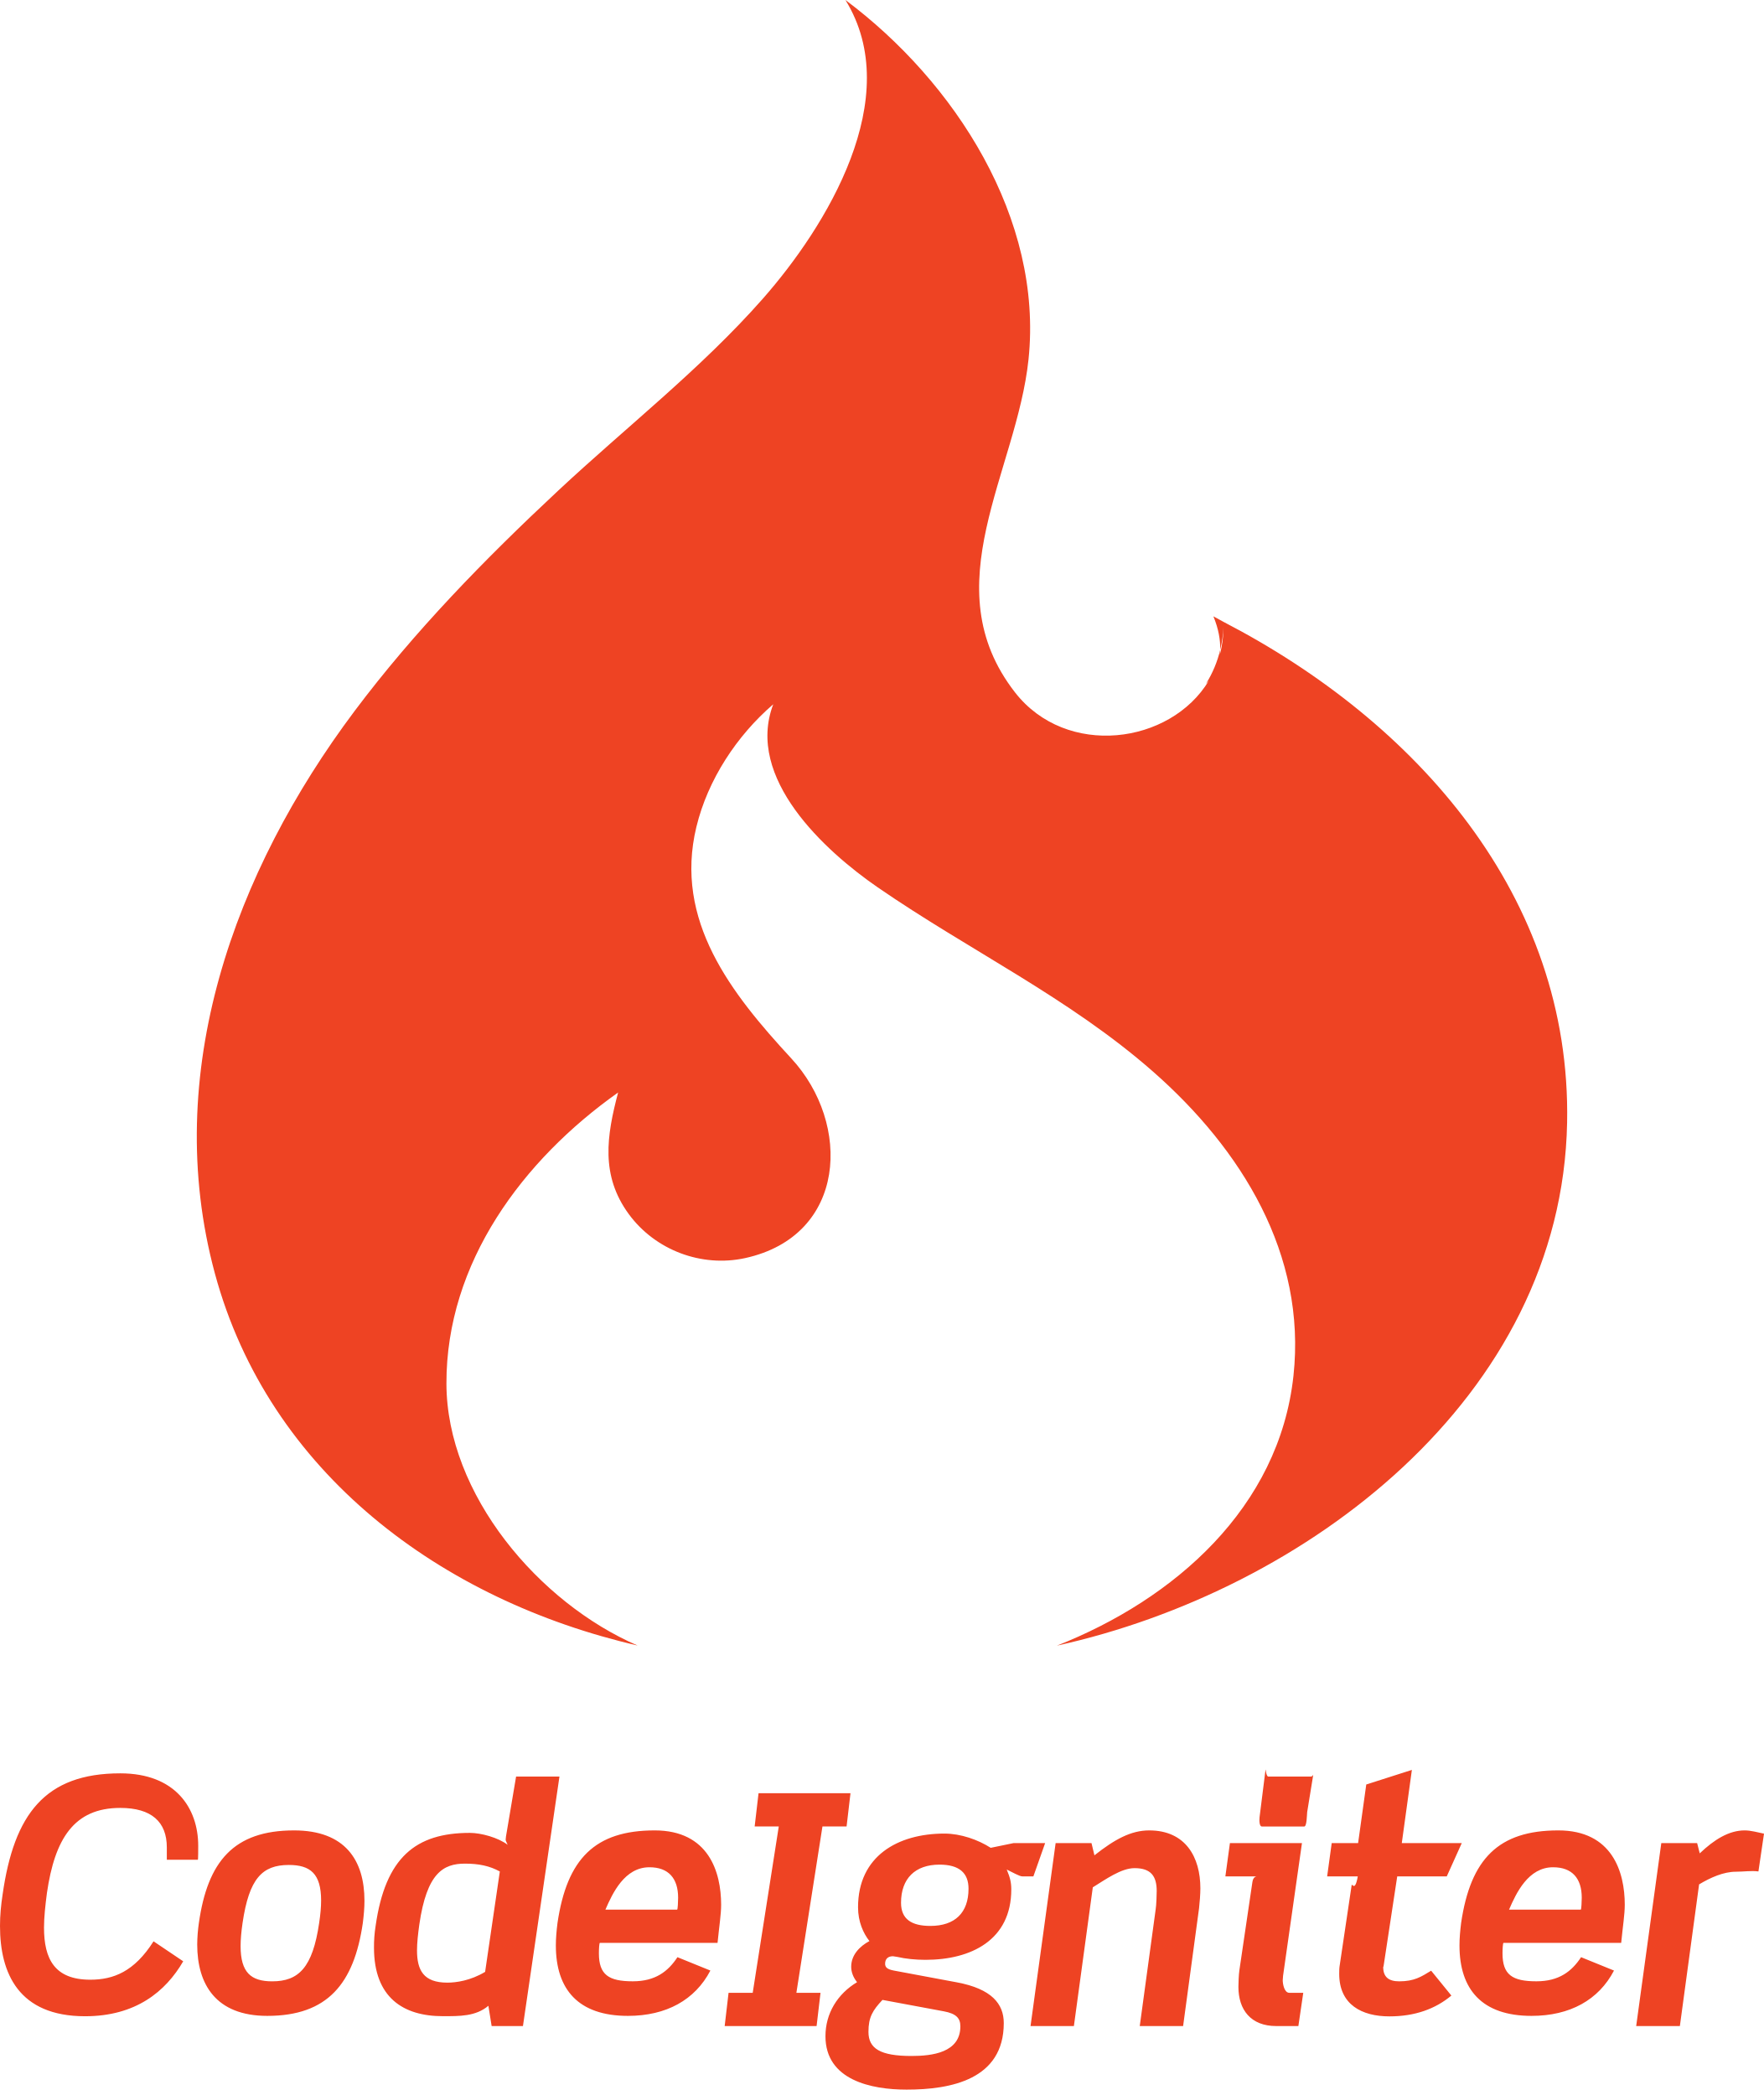
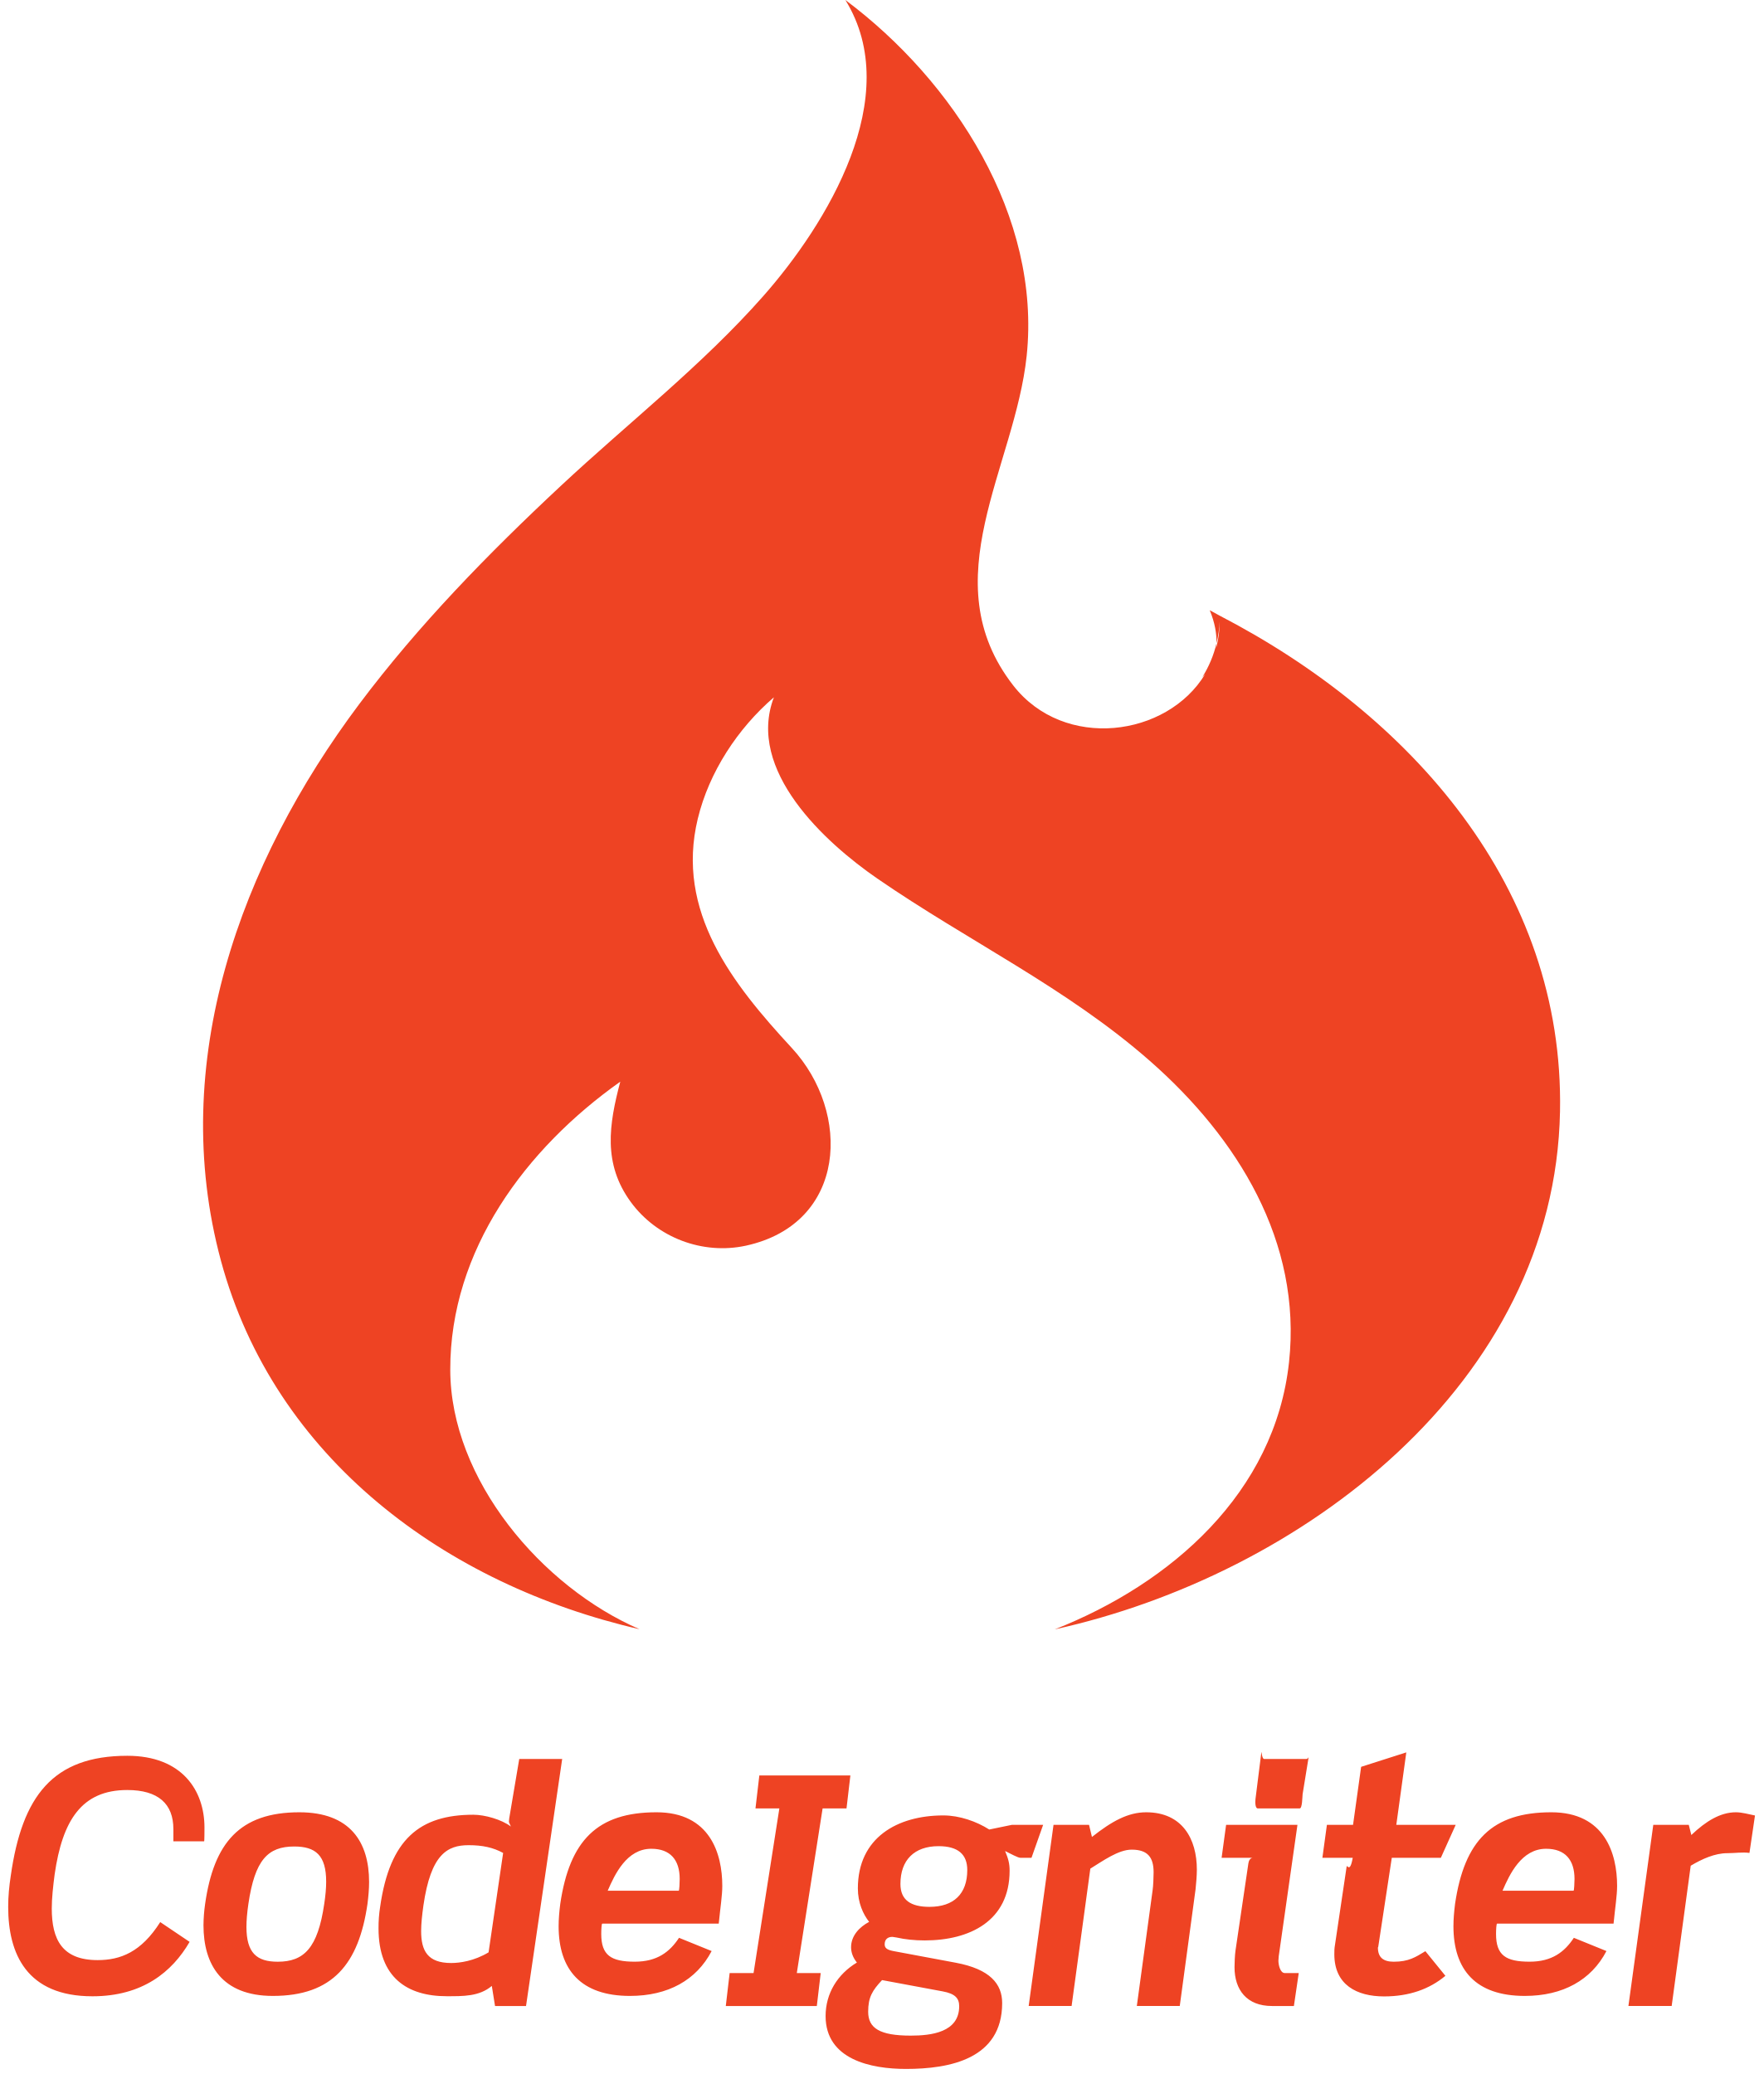
- <svg xmlns="http://www.w3.org/2000/svg" width="2105" height="2500" viewBox="0 0 256 304" preserveAspectRatio="xMinYMin meet">
-   <path d="M13.104 287.306c-5.204 0-6.717-3.03-6.717-7.57 0-1.513.19-3.22.424-5.018 1.14-7.851 3.923-12.343 10.64-12.343 4.543 0 6.758 2.032 6.758 5.722v1.799h4.507c.05 0 .05-1.656.05-2.033 0-5.392-3.265-10.506-11.308-10.506-10.929 0-15.423 5.937-17.079 17.576-.237 1.562-.379 3.02-.379 4.576 0 6.86 2.699 13.1 12.349 13.1 7.332 0 11.687-3.575 14.24-7.975l-4.306-2.9c-2.79 4.401-5.82 5.572-9.179 5.572zm29.57-21.668c-8.754 0-12.536 4.492-13.813 13.432a23.325 23.325 0 0 0-.24 3.124c0 5.77 2.697 10.362 10.17 10.362 8.754 0 12.587-4.685 13.864-13.486.142-1.134.237-2.175.237-3.215.002-5.865-2.788-10.217-10.218-10.217zm3.643 13.435c-.947 6.483-2.979 8.47-6.814 8.47-3.073 0-4.586-1.278-4.586-5.11 0-.947.096-2.081.284-3.36.947-6.433 2.839-8.42 6.718-8.42 3.123 0 4.682 1.277 4.682 5.156 0 .946-.096 2.035-.284 3.264zm28.58-21.246l-1.465 8.685c-.094.755-.046.504.24 1.214-1.372-1.04-3.834-1.728-5.49-1.728-7.854 0-12.252 3.555-13.67 13.49a19.414 19.414 0 0 0-.237 3.171c0 7.241 4.257 9.94 9.98 9.94 2.416 0 4.78.05 6.623-1.509l.471 2.943h4.543l5.298-36.206h-6.293zm-4.494 28.342c-2.127 1.274-4.207 1.562-5.484 1.562-3.454 0-4.4-1.799-4.4-4.683 0-1.089.142-2.363.333-3.739 1.086-7.521 3.5-8.848 6.623-8.848 2.032 0 3.592.333 5.062 1.139l-2.134 14.569zm24.603-20.531c-8.66 0-12.725 4.113-14.099 13.432-.144 1.137-.239 2.226-.239 3.266 0 6.387 3.266 10.22 10.454 10.22 5.583 0 9.75-2.32 11.972-6.578l-4.779-1.94c-1.37 2.08-3.215 3.5-6.48 3.5-3.5 0-4.92-.942-4.92-4.065 0-.616.048-1.511.143-1.511h17.076c.24-2.414.52-4.12.52-5.535 0-4.728-1.796-10.79-9.648-10.79zm3.263 11.499H87.861c1.043-2.414 2.79-6.15 6.387-6.15 2.79 0 4.164 1.631 4.164 4.422-.003.473-.046 1.728-.143 1.728zm24.591-12.069l.567-4.827h-13.343l-.565 4.827h3.5l-3.782 24.137h-3.505l-.564 4.828h13.34l.57-4.828h-3.503l3.783-24.137h3.502zm27.11 7.241l1.705-4.827h-4.589l-3.309.683c-1.846-1.18-4.354-2.066-6.717-2.066-6.768 0-12.537 3.268-12.537 10.697 0 2.084.756 3.766 1.653 4.903-1.416.755-2.647 2.02-2.647 3.726 0 .756.282 1.53.852 2.238-2.841 1.706-4.586 4.533-4.586 7.842 0 6.39 6.669 7.753 11.778 7.753 6.433 0 14.099-1.47 14.099-9.655 0-2.79-1.75-4.97-6.812-5.916l-9.13-1.706c-1.04-.191-1.277-.522-1.277-.995 0-.71.43-1.086 1.136-1.086l.616.094c1.23.283 2.65.427 4.115.427 6.578 0 12.443-2.84 12.443-10.22 0-1.042-.188-1.747-.661-2.884.803.38 1.846.995 2.268.995h1.6v-.003zm-13.007 19.583c1.796.333 2.41.994 2.41 2.177 0 3.833-4.116 4.306-7.095 4.306-4.542 0-6.244-1.086-6.244-3.502 0-2.13.613-3.121 2.035-4.637l8.894 1.656zM135.02 279.5c-2.744 0-4.258-.992-4.258-3.36 0-3.5 2.035-5.535 5.583-5.535 2.839 0 4.212 1.183 4.212 3.498 0 3.502-1.989 5.397-5.537 5.397zm31.757-13.862c-2.65 0-5.013 1.3-7.948 3.616l-.425-1.772h-5.206l-3.642 26.55h6.292l2.745-20.134c1.846-1.135 4.115-2.783 6.055-2.783 2.364 0 3.218 1.141 3.218 3.316 0 .521-.05 2.064-.145 2.631l-2.315 16.97h6.293l2.315-17.108c.096-.8.19-2.119.19-2.874.003-4.5-2.129-8.412-7.427-8.412zm19.38 21.743l.048-.65 2.742-19.249h-10.456l-.659 4.827h4.586c-.379 0-.615.423-.661.804l-1.893 12.82c-.094.617-.14 1.901-.14 2.418 0 3.311 1.796 5.682 5.484 5.682h3.218l.71-4.828h-2.033c-.712 0-.946-1.257-.946-1.824zm4.067-29.554h-6.15c-.379 0-.379-1.393-.425-.92l-.854 6.802c-.049.428-.049 1.36.33 1.36h6.153c.379 0 .379-1.654.425-2.084l.854-5.25c.048-.473.048.092-.333.092zm12.831 29.715c-1.559 0-2.317-.663-2.317-2.08l.048-.097 1.987-13.056h7.19l2.175-4.827h-8.704l1.465-10.623-6.62 2.117-1.185 8.506h-3.831l-.661 4.827h4.446c-.425 2.414-.852.848-.898 1.323l-1.704 11.448c-.094.522-.094.9-.094 1.371 0 4.495 3.311 6.177 7.289 6.177 3.688 0 6.669-1.077 8.989-3.02l-2.935-3.61c-1.47.897-2.462 1.544-4.64 1.544zm23.087-21.904c-8.657 0-12.725 4.113-14.098 13.432-.142 1.137-.237 2.226-.237 3.266 0 6.387 3.264 10.22 10.454 10.22 5.583 0 9.75-2.32 11.97-6.578l-4.777-1.94c-1.37 2.08-3.217 3.5-6.483 3.5-3.498 0-4.92-.942-4.92-4.065 0-.616.051-1.511.146-1.511h17.077c.236-2.414.52-4.12.52-5.535 0-4.728-1.797-10.79-9.652-10.79zm3.266 11.499H219c1.04-2.414 2.788-6.15 6.387-6.15 2.79 0 4.164 1.631 4.164 4.422-.003.473-.049 1.728-.143 1.728zm23.797-11.5c-2.271 0-4.4 1.302-6.53 3.332l-.378-1.487h-5.202l-3.644 26.55h6.34l2.79-20.56c1.657-.991 3.549-1.838 5.347-1.838 1.137 0 2.223-.181 3.263-.04l.809-5.485c-.951-.189-1.897-.471-2.795-.471zM92.54 238.81c-14.32-6.19-27.72-21.922-27.752-38.019-.039-17.55 11.083-32.45 24.916-42.242-1.663 6.283-2.57 12.03 1.55 17.65 3.83 5.225 10.538 7.764 16.872 6.386 14.8-3.24 15.479-19.51 6.705-28.989-8.675-9.387-17.067-19.99-13.765-33.603 1.653-6.824 5.843-13.216 11.151-17.785-4.08 10.722 7.514 21.296 15.153 26.563 13.251 9.138 27.79 16.044 39.974 26.756 12.816 11.258 22.28 26.48 20.369 44.135-2.071 19.136-17.277 32.445-34.333 39.164 36.042-7.955 73.283-35.928 74.046-75.9.632-32.885-21.927-58.193-49.872-72.682l-1.46-.797c.767 1.861 1.018 3.444.989 4.861.25-1.045.42-2.119.468-3.227a15.728 15.728 0 0 1-.512 3.9l.044-.673a16.383 16.383 0 0 1-2.069 4.931l.41-.441c-5.575 9.247-20.668 11.255-28.124 1.68-11.986-15.402.251-32.008 1.963-48.318 2.143-20.441-10.676-40.285-26.57-52.16 8.754 14.161-2.779 32.896-12.006 43.37C101.74 53.523 90.859 62 80.982 71.225c-10.61 9.908-20.81 20.345-29.531 31.974-17.442 23.276-28.12 52.55-20.273 81.588 7.842 29.018 32.978 47.49 61.363 54.022z" fill="#EE4323" />
+ <svg xmlns="http://www.w3.org/2000/svg" aria-hidden="true" focusable="false" width="0.85em" height="1em" style="-ms-transform: rotate(360deg); -webkit-transform: rotate(360deg); transform: rotate(360deg);" preserveAspectRatio="xMidYMid meet" viewBox="0 0 256 304">
+   <path d="M13.104 287.306c-5.204 0-6.717-3.03-6.717-7.57c0-1.513.19-3.22.424-5.018c1.14-7.851 3.923-12.343 10.64-12.343c4.543 0 6.758 2.032 6.758 5.722v1.799h4.507c.05 0 .05-1.656.05-2.033c0-5.392-3.265-10.506-11.308-10.506c-10.929 0-15.423 5.937-17.079 17.576c-.237 1.562-.379 3.02-.379 4.576c0 6.86 2.699 13.1 12.349 13.1c7.332 0 11.687-3.575 14.24-7.975l-4.306-2.9c-2.79 4.401-5.82 5.572-9.179 5.572zm29.57-21.668c-8.754 0-12.536 4.492-13.813 13.432a23.325 23.325 0 0 0-.24 3.124c0 5.77 2.697 10.362 10.17 10.362c8.754 0 12.587-4.685 13.864-13.486c.142-1.134.237-2.175.237-3.215c.002-5.865-2.788-10.217-10.218-10.217zm3.643 13.435c-.947 6.483-2.979 8.47-6.814 8.47c-3.073 0-4.586-1.278-4.586-5.11c0-.947.096-2.081.284-3.36c.947-6.433 2.839-8.42 6.718-8.42c3.123 0 4.682 1.277 4.682 5.156c0 .946-.096 2.035-.284 3.264zm28.58-21.246l-1.465 8.685c-.094.755-.046.504.24 1.214c-1.372-1.04-3.834-1.728-5.49-1.728c-7.854 0-12.252 3.555-13.67 13.49a19.414 19.414 0 0 0-.237 3.171c0 7.241 4.257 9.94 9.98 9.94c2.416 0 4.78.05 6.623-1.509l.471 2.943h4.543l5.298-36.206h-6.293zm-4.494 28.342c-2.127 1.274-4.207 1.562-5.484 1.562c-3.454 0-4.4-1.799-4.4-4.683c0-1.089.142-2.363.333-3.739c1.086-7.521 3.5-8.848 6.623-8.848c2.032 0 3.592.333 5.062 1.139l-2.134 14.569zm24.603-20.531c-8.66 0-12.725 4.113-14.099 13.432c-.144 1.137-.239 2.226-.239 3.266c0 6.387 3.266 10.22 10.454 10.22c5.583 0 9.75-2.32 11.972-6.578l-4.779-1.94c-1.37 2.08-3.215 3.5-6.48 3.5c-3.5 0-4.92-.942-4.92-4.065c0-.616.048-1.511.143-1.511h17.076c.24-2.414.52-4.12.52-5.535c0-4.728-1.796-10.79-9.648-10.79zm3.263 11.499H87.861c1.043-2.414 2.79-6.15 6.387-6.15c2.79 0 4.164 1.631 4.164 4.422c-.003.473-.046 1.728-.143 1.728zm24.591-12.069l.567-4.827h-13.343l-.565 4.827h3.5l-3.782 24.137h-3.505l-.564 4.828h13.34l.57-4.828h-3.503l3.783-24.137h3.502zm27.11 7.241l1.705-4.827h-4.589l-3.309.683c-1.846-1.18-4.354-2.066-6.717-2.066c-6.768 0-12.537 3.268-12.537 10.697c0 2.084.756 3.766 1.653 4.903c-1.416.755-2.647 2.02-2.647 3.726c0 .756.282 1.53.852 2.238c-2.841 1.706-4.586 4.533-4.586 7.842c0 6.39 6.669 7.753 11.778 7.753c6.433 0 14.099-1.47 14.099-9.655c0-2.79-1.75-4.97-6.812-5.916l-9.13-1.706c-1.04-.191-1.277-.522-1.277-.995c0-.71.43-1.086 1.136-1.086l.616.094c1.23.283 2.65.427 4.115.427c6.578 0 12.443-2.84 12.443-10.22c0-1.042-.188-1.747-.661-2.884c.803.38 1.846.995 2.268.995h1.6v-.003zm-13.007 19.583c1.796.333 2.41.994 2.41 2.177c0 3.833-4.116 4.306-7.095 4.306c-4.542 0-6.244-1.086-6.244-3.502c0-2.13.613-3.121 2.035-4.637l8.894 1.656zM135.02 279.5c-2.744 0-4.258-.992-4.258-3.36c0-3.5 2.035-5.535 5.583-5.535c2.839 0 4.212 1.183 4.212 3.498c0 3.502-1.989 5.397-5.537 5.397zm31.757-13.862c-2.65 0-5.013 1.3-7.948 3.616l-.425-1.772h-5.206l-3.642 26.55h6.292l2.745-20.134c1.846-1.135 4.115-2.783 6.055-2.783c2.364 0 3.218 1.141 3.218 3.316c0 .521-.05 2.064-.145 2.631l-2.315 16.97h6.293l2.315-17.108c.096-.8.19-2.119.19-2.874c.003-4.5-2.129-8.412-7.427-8.412zm19.38 21.743l.048-.65l2.742-19.249h-10.456l-.659 4.827h4.586c-.379 0-.615.423-.661.804l-1.893 12.82c-.094.617-.14 1.901-.14 2.418c0 3.311 1.796 5.682 5.484 5.682h3.218l.71-4.828h-2.033c-.712 0-.946-1.257-.946-1.824zm4.067-29.554h-6.15c-.379 0-.379-1.393-.425-.92l-.854 6.802c-.049.428-.049 1.36.33 1.36h6.153c.379 0 .379-1.654.425-2.084l.854-5.25c.048-.473.048.092-.333.092zm12.831 29.715c-1.559 0-2.317-.663-2.317-2.08l.048-.097l1.987-13.056h7.19l2.175-4.827h-8.704l1.465-10.623l-6.62 2.117l-1.185 8.506h-3.831l-.661 4.827h4.446c-.425 2.414-.852.848-.898 1.323l-1.704 11.448c-.094.522-.094.9-.094 1.371c0 4.495 3.311 6.177 7.289 6.177c3.688 0 6.669-1.077 8.989-3.02l-2.935-3.61c-1.47.897-2.462 1.544-4.64 1.544zm23.087-21.904c-8.657 0-12.725 4.113-14.098 13.432c-.142 1.137-.237 2.226-.237 3.266c0 6.387 3.264 10.22 10.454 10.22c5.583 0 9.75-2.32 11.97-6.578l-4.777-1.94c-1.37 2.08-3.217 3.5-6.483 3.5c-3.498 0-4.92-.942-4.92-4.065c0-.616.051-1.511.146-1.511h17.077c.236-2.414.52-4.12.52-5.535c0-4.728-1.797-10.79-9.652-10.79zm3.266 11.499H219c1.04-2.414 2.788-6.15 6.387-6.15c2.79 0 4.164 1.631 4.164 4.422c-.003.473-.049 1.728-.143 1.728zm23.797-11.5c-2.271 0-4.4 1.302-6.53 3.332l-.378-1.487h-5.202l-3.644 26.55h6.34l2.79-20.56c1.657-.991 3.549-1.838 5.347-1.838c1.137 0 2.223-.181 3.263-.04l.809-5.485c-.951-.189-1.897-.471-2.795-.471zM92.54 238.81c-14.32-6.19-27.72-21.922-27.752-38.019c-.039-17.55 11.083-32.45 24.916-42.242c-1.663 6.283-2.57 12.03 1.55 17.65c3.83 5.225 10.538 7.764 16.872 6.386c14.8-3.24 15.479-19.51 6.705-28.989c-8.675-9.387-17.067-19.99-13.765-33.603c1.653-6.824 5.843-13.216 11.151-17.785c-4.08 10.722 7.514 21.296 15.153 26.563c13.251 9.138 27.79 16.044 39.974 26.756c12.816 11.258 22.28 26.48 20.369 44.135c-2.071 19.136-17.277 32.445-34.333 39.164c36.042-7.955 73.283-35.928 74.046-75.9c.632-32.885-21.927-58.193-49.872-72.682l-1.46-.797c.767 1.861 1.018 3.444.989 4.861c.25-1.045.42-2.119.468-3.227a15.728 15.728 0 0 1-.512 3.9l.044-.673a16.383 16.383 0 0 1-2.069 4.931l.41-.441c-5.575 9.247-20.668 11.255-28.124 1.68c-11.986-15.402.251-32.008 1.963-48.318c2.143-20.441-10.676-40.285-26.57-52.16c8.754 14.161-2.779 32.896-12.006 43.37C101.74 53.523 90.859 62 80.982 71.225c-10.61 9.908-20.81 20.345-29.531 31.974c-17.442 23.276-28.12 52.55-20.273 81.588c7.842 29.018 32.978 47.49 61.363 54.022z" fill="#EE4323" />
</svg>
